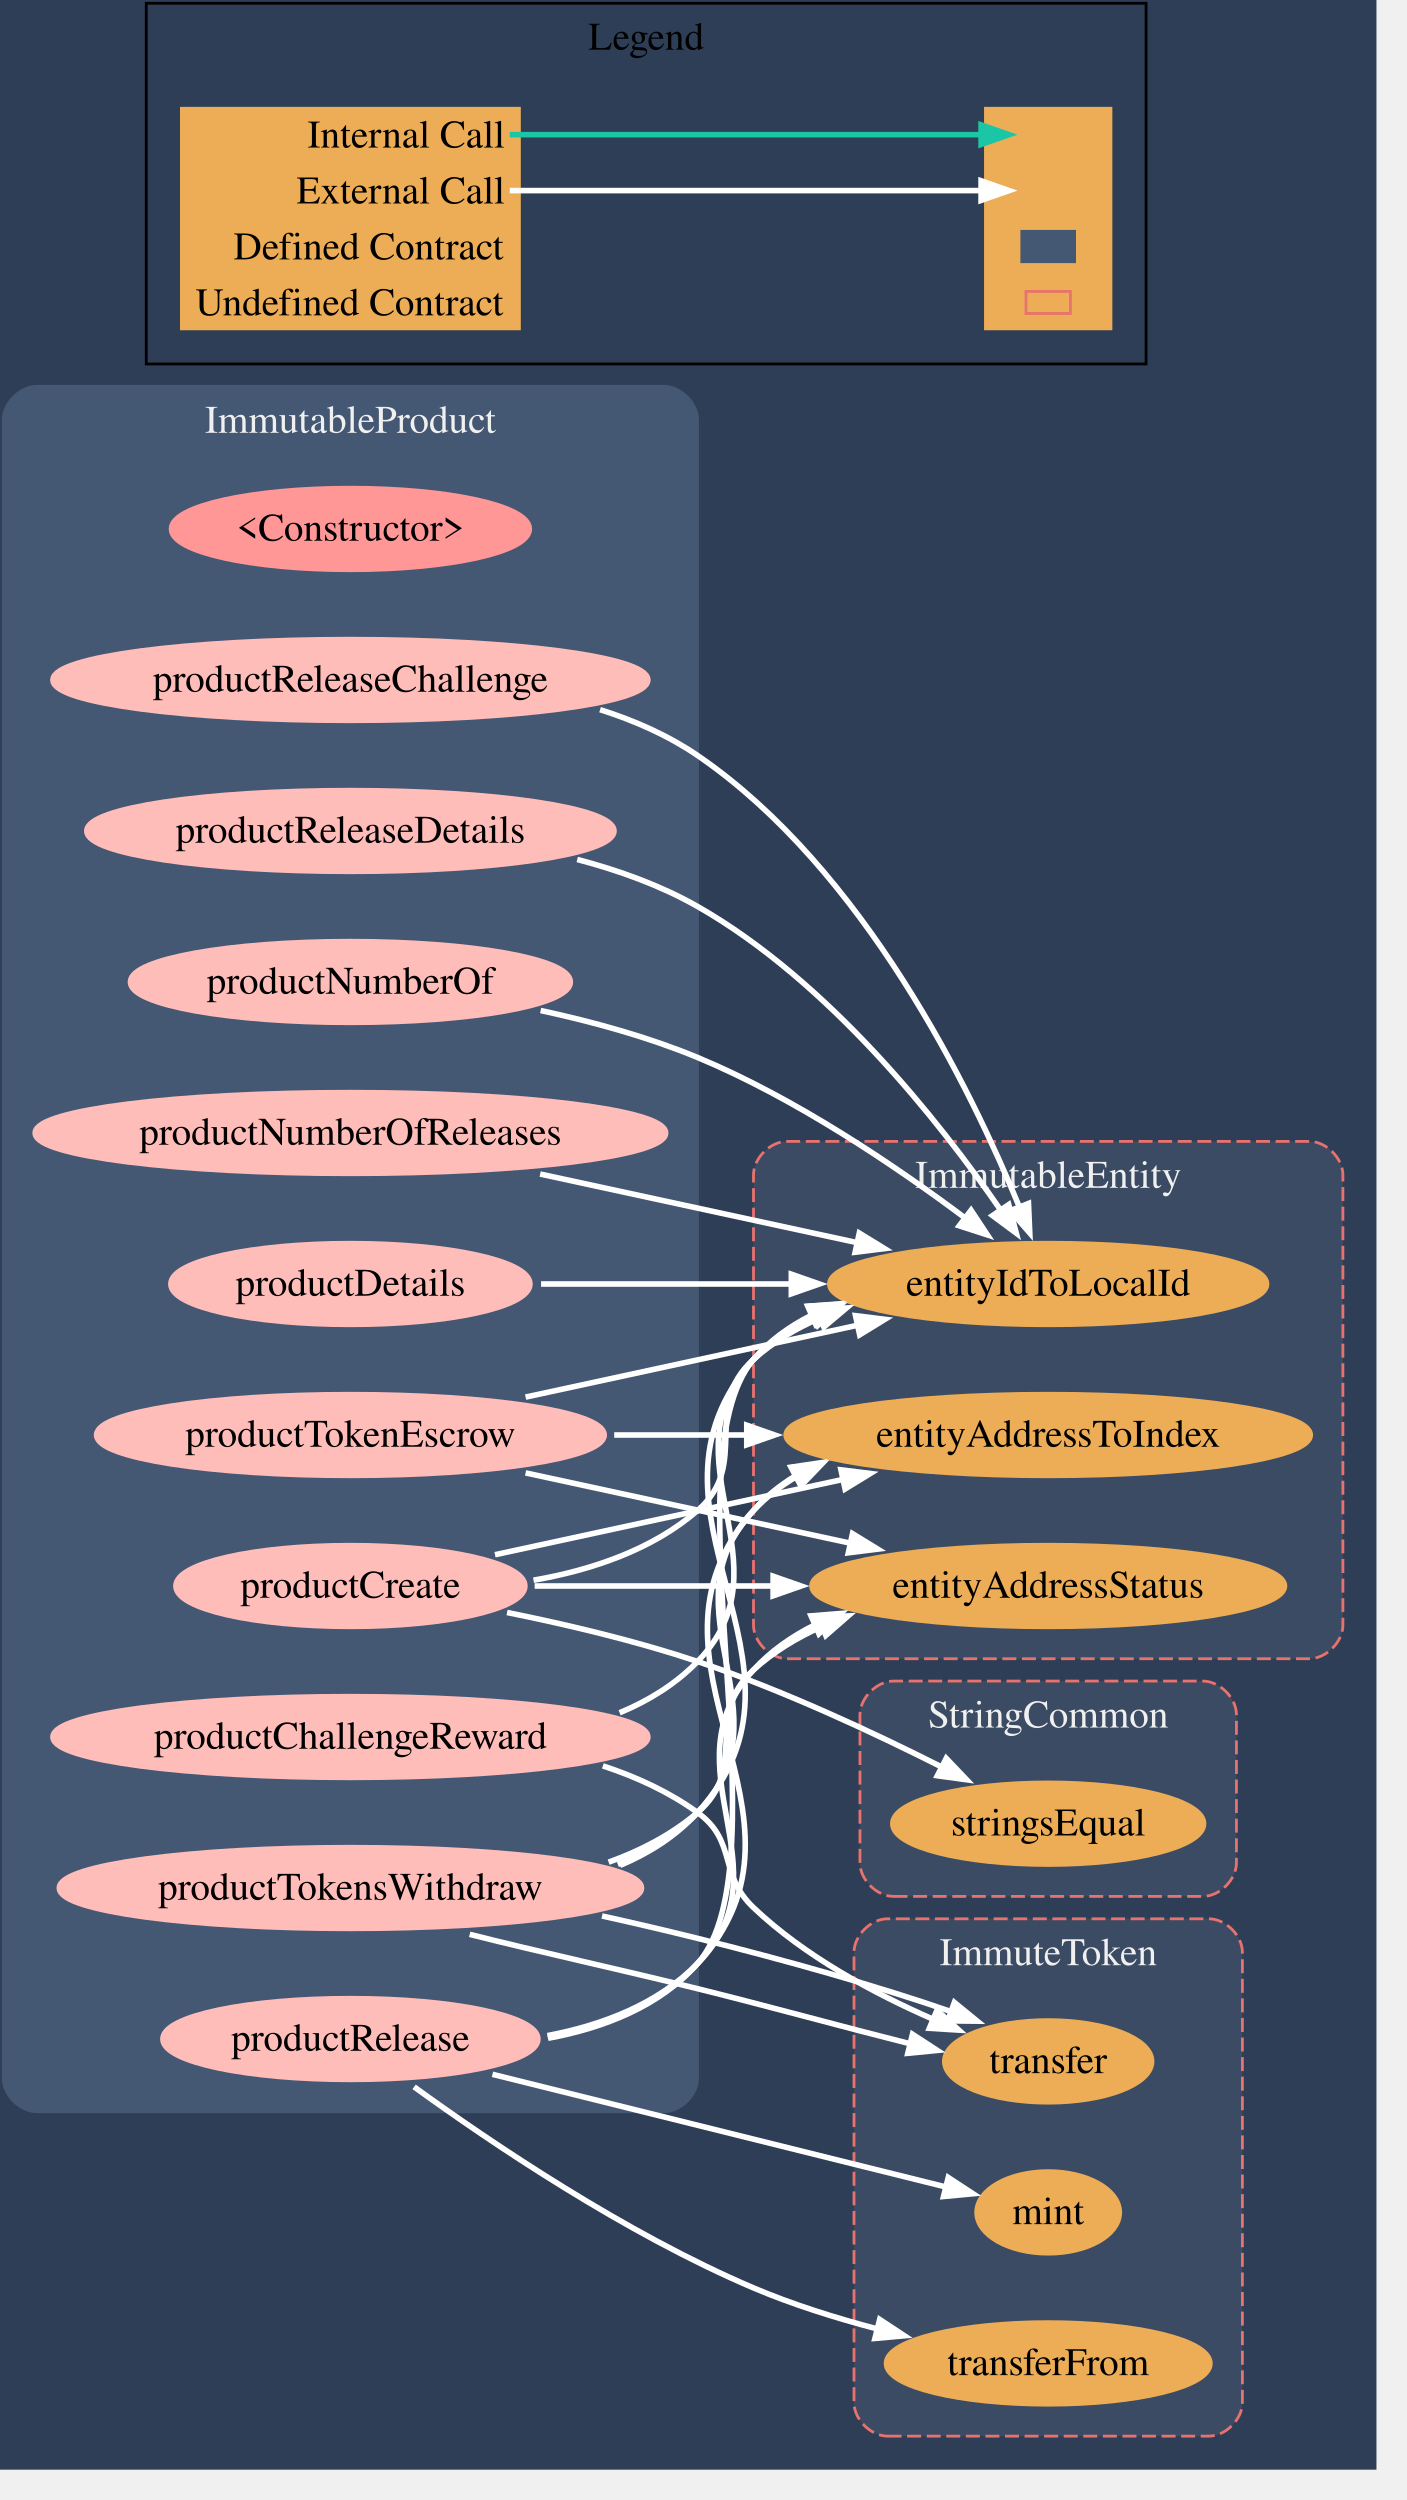
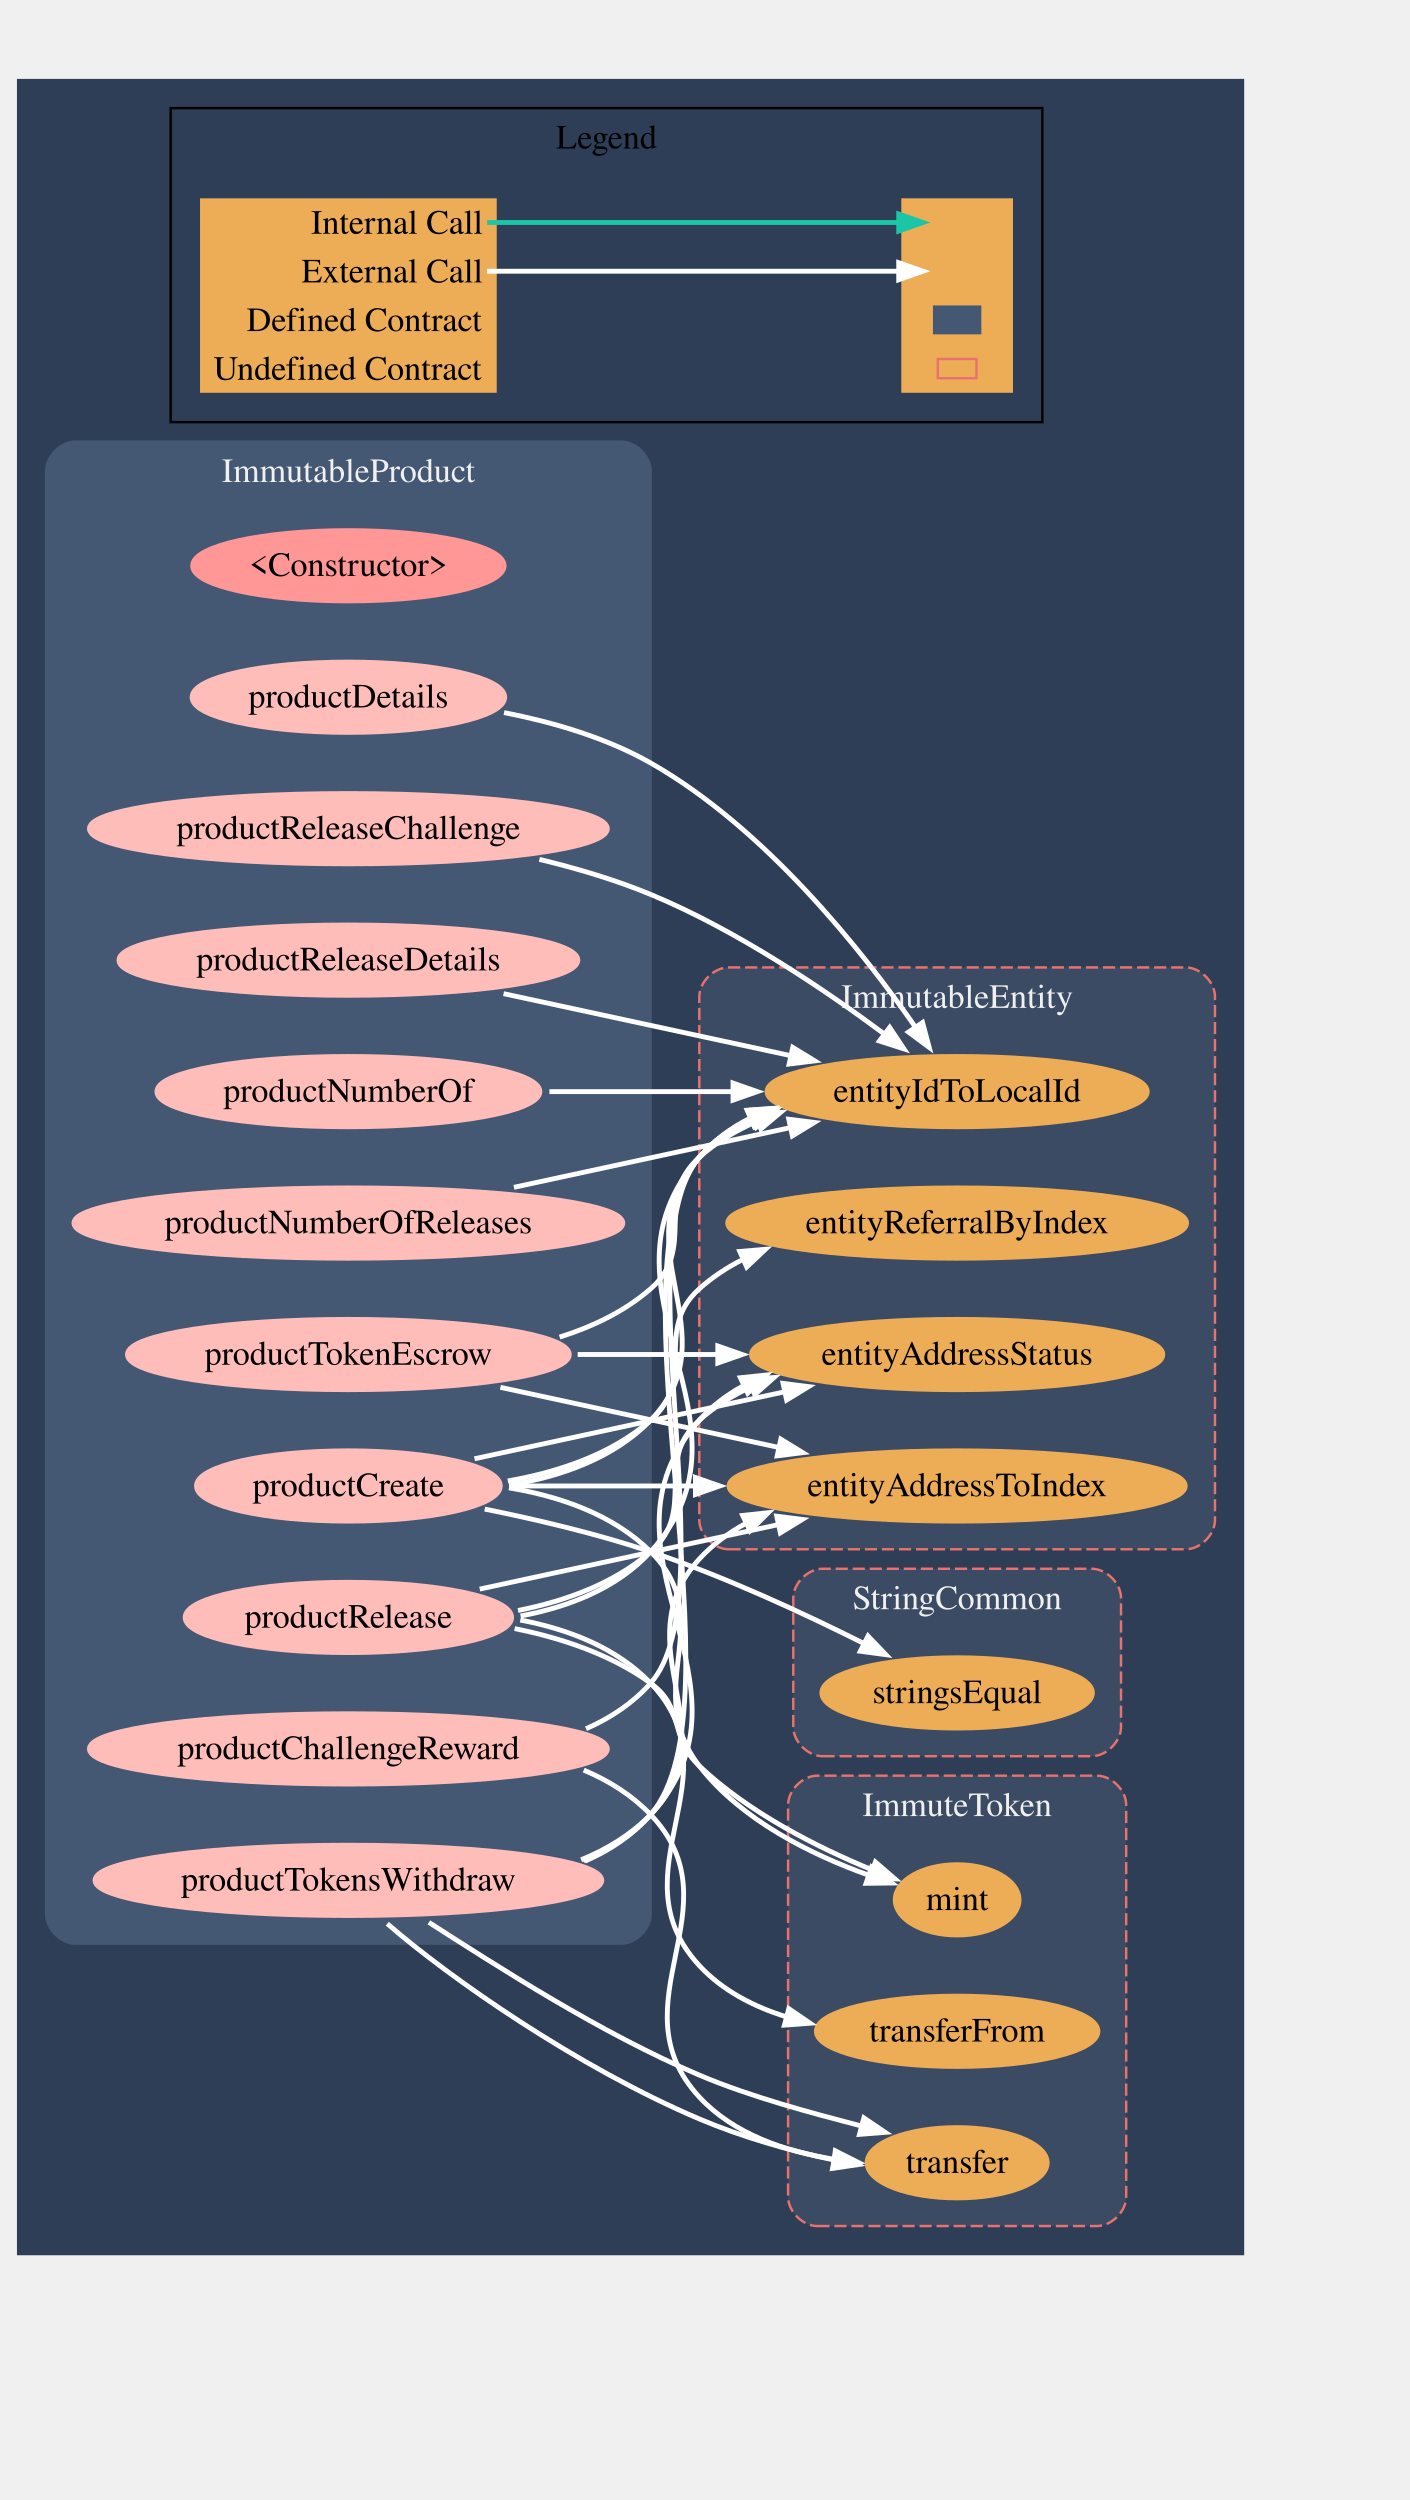
- <svg xmlns="http://www.w3.org/2000/svg" width="100%" height="100%" viewBox="0.00 0.00 503.07 894.00">
-   <g id="graph0" class="graph" transform="translate(-6.843182,879.1568) scale(1)" data-name="G">
-     <polygon fill="#2e3e56" stroke="transparent" points="-4,4 -4,-890 499.065,-890 499.065,4 -4,4" style="" />
+ <svg xmlns="http://www.w3.org/2000/svg" width="100%" height="100%" viewBox="0.00 0.00 504.12 894.00">
+   <g id="graph0" class="graph" transform="translate(9.543315,802.9995) scale(0.8705506)" data-name="G">
+     <polygon fill="#2e3e56" stroke="transparent" points="-4,4 -4,-890 500.122,-890 500.122,4 -4,4" style="" />
    <g id="clust1" class="cluster">
      <path fill="#445773" stroke="#445773" d="M20,-124C20,-124 244.291,-124 244.291,-124 250.291,-124 256.291,-130 256.291,-136 256.291,-136 256.291,-729 256.291,-729 256.291,-735 250.291,-741 244.291,-741 244.291,-741 20,-741 20,-741 14,-741 8,-735 8,-729 8,-729 8,-136 8,-136 8,-130 14,-124 20,-124" style="" />
      <text text-anchor="middle" x="132.146" y="-724.4" font-family="Times,serif" font-size="14.00" fill="#f0f0f0" style="">ImmutableProduct</text>
    </g>
    <g id="clust2" class="cluster">
-       <path fill="#3b4b63" stroke="#e8726d" stroke-dasharray="5,2" d="M288.291,-286C288.291,-286 475.065,-286 475.065,-286 481.065,-286 487.065,-292 487.065,-298 487.065,-298 487.065,-459 487.065,-459 487.065,-465 481.065,-471 475.065,-471 475.065,-471 288.291,-471 288.291,-471 282.291,-471 276.291,-465 276.291,-459 276.291,-459 276.291,-298 276.291,-298 276.291,-292 282.291,-286 288.291,-286" style="" />
-       <text text-anchor="middle" x="381.678" y="-454.4" font-family="Times,serif" font-size="14.00" fill="#f0f0f0" style="">ImmutableEntity</text>
+       <path fill="#3b4b63" stroke="#e8726d" stroke-dasharray="5,2" d="M288.291,-286C288.291,-286 476.122,-286 476.122,-286 482.122,-286 488.122,-292 488.122,-298 488.122,-298 488.122,-513 488.122,-513 488.122,-519 482.122,-525 476.122,-525 476.122,-525 288.291,-525 288.291,-525 282.291,-525 276.291,-519 276.291,-513 276.291,-513 276.291,-298 276.291,-298 276.291,-292 282.291,-286 288.291,-286" style="" />
+       <text text-anchor="middle" x="382.206" y="-508.4" font-family="Times,serif" font-size="14.00" fill="#f0f0f0" style="">ImmutableEntity</text>
    </g>
    <g id="clust3" class="cluster">
-       <path fill="#3b4b63" stroke="#e8726d" stroke-dasharray="5,2" d="M326.365,-201C326.365,-201 436.992,-201 436.992,-201 442.992,-201 448.992,-207 448.992,-213 448.992,-213 448.992,-266 448.992,-266 448.992,-272 442.992,-278 436.992,-278 436.992,-278 326.365,-278 326.365,-278 320.365,-278 314.365,-272 314.365,-266 314.365,-266 314.365,-213 314.365,-213 314.365,-207 320.365,-201 326.365,-201" style="" />
-       <text text-anchor="middle" x="381.678" y="-261.4" font-family="Times,serif" font-size="14.00" fill="#f0f0f0" style="">StringCommon</text>
+       <path fill="#3b4b63" stroke="#e8726d" stroke-dasharray="5,2" d="M326.893,-201C326.893,-201 437.52,-201 437.52,-201 443.52,-201 449.52,-207 449.52,-213 449.52,-213 449.52,-266 449.52,-266 449.52,-272 443.52,-278 437.52,-278 437.52,-278 326.893,-278 326.893,-278 320.893,-278 314.893,-272 314.893,-266 314.893,-266 314.893,-213 314.893,-213 314.893,-207 320.893,-201 326.893,-201" style="" />
+       <text text-anchor="middle" x="382.206" y="-261.4" font-family="Times,serif" font-size="14.00" fill="#f0f0f0" style="">StringCommon</text>
    </g>
    <g id="clust4" class="cluster">
-       <path fill="#3b4b63" stroke="#e8726d" stroke-dasharray="5,2" d="M324.232,-8C324.232,-8 439.124,-8 439.124,-8 445.124,-8 451.124,-14 451.124,-20 451.124,-20 451.124,-181 451.124,-181 451.124,-187 445.124,-193 439.124,-193 439.124,-193 324.232,-193 324.232,-193 318.232,-193 312.232,-187 312.232,-181 312.232,-181 312.232,-20 312.232,-20 312.232,-14 318.232,-8 324.232,-8" style="" />
-       <text text-anchor="middle" x="381.678" y="-176.4" font-family="Times,serif" font-size="14.00" fill="#f0f0f0" style="">ImmuteToken</text>
+       <path fill="#3b4b63" stroke="#e8726d" stroke-dasharray="5,2" d="M324.761,-8C324.761,-8 439.652,-8 439.652,-8 445.652,-8 451.652,-14 451.652,-20 451.652,-20 451.652,-181 451.652,-181 451.652,-187 445.652,-193 439.652,-193 439.652,-193 324.761,-193 324.761,-193 318.761,-193 312.761,-187 312.761,-181 312.761,-181 312.761,-20 312.761,-20 312.761,-14 318.761,-8 324.761,-8" style="" />
+       <text text-anchor="middle" x="382.206" y="-176.4" font-family="Times,serif" font-size="14.00" fill="#f0f0f0" style="">ImmuteToken</text>
    </g>
    <g id="clust5" class="cluster">
-       <polygon fill="#2e3e56" stroke="#000000" points="59.146,-749 59.146,-878 416.678,-878 416.678,-749 59.146,-749" style="" />
-       <text text-anchor="middle" x="237.912" y="-861.4" font-family="Times,serif" font-size="14.00" fill="#000000" style="">Legend</text>
+       <polygon fill="#2e3e56" stroke="#000000" points="59.146,-749 59.146,-878 417.206,-878 417.206,-749 59.146,-749" style="" />
+       <text text-anchor="middle" x="238.176" y="-861.4" font-family="Times,serif" font-size="14.00" fill="#000000" style="">Legend</text>
    </g>
    <g id="node1" class="node" data-name="ImmutableProduct.&lt;Constructor&gt;">
      <ellipse fill="#ff9797" stroke="#ff9797" stroke-width="3" cx="132.146" cy="-690" rx="63.479" ry="13.938" style="" />
      <text text-anchor="middle" x="132.146" y="-685.8" font-family="Times,serif" font-size="14.00" fill="#000000" style="">&lt;Constructor&gt;</text>
    </g>
    <g id="node2" class="node" data-name="ImmutableProduct.productCreate">
      <ellipse fill="#ffbdb9" stroke="#ffbdb9" stroke-width="3" cx="132.146" cy="-312" rx="61.907" ry="13.938" style="" />
      <text text-anchor="middle" x="132.146" y="-307.8" font-family="Times,serif" font-size="14.00" fill="#000000" style="">productCreate</text>
    </g>
    <g id="node12" class="node" data-name="ImmutableEntity.entityIdToLocalId">
-       <ellipse fill="#edad56" stroke="#edad56" stroke-width="3" cx="381.678" cy="-420" rx="77.599" ry="13.938" style="" />
-       <text text-anchor="middle" x="381.678" y="-415.8" font-family="Times,serif" font-size="14.00" fill="#000000" style="">entityIdToLocalId</text>
+       <ellipse fill="#edad56" stroke="#edad56" stroke-width="3" cx="382.206" cy="-474" rx="77.599" ry="13.938" style="" />
+       <text text-anchor="middle" x="382.206" y="-469.8" font-family="Times,serif" font-size="14.00" fill="#000000" style="">entityIdToLocalId</text>
    </g>
    <g id="edge1" class="edge" data-name="ImmutableProduct.productCreate-&gt;ImmutableEntity.entityIdToLocalId">
-       <path fill="none" stroke="#ffffff" stroke-width="2" d="M197.633,-314.073C218.402,-317.697 240.137,-324.971 256.291,-339 275.614,-355.782 257.279,-375.867 276.291,-393 283.195,-399.221 291.338,-404.048 299.988,-407.788" style="" />
-       <polygon fill="#ffffff" stroke="#ffffff" stroke-width="2" points="298.95,-411.137 309.54,-411.432 301.445,-404.597 298.95,-411.137" style="" />
+       <path fill="none" stroke="#ffffff" stroke-width="2" d="M198.125,-312.371C219.304,-315.808 241.169,-323.401 256.291,-339 290.269,-374.05 242.94,-411.353 276.291,-447 282.461,-453.594 289.997,-458.67 298.178,-462.564" style="" />
+       <polygon fill="#ffffff" stroke="#ffffff" stroke-width="2" points="297.072,-465.894 307.651,-466.476 299.744,-459.424 297.072,-465.894" style="" />
    </g>
    <g id="node13" class="node" data-name="ImmutableEntity.entityAddressToIndex">
-       <ellipse fill="#edad56" stroke="#edad56" stroke-width="3" cx="381.678" cy="-366" rx="93.212" ry="13.938" style="" />
-       <text text-anchor="middle" x="381.678" y="-361.8" font-family="Times,serif" font-size="14.00" fill="#000000" style="">entityAddressToIndex</text>
+       <ellipse fill="#edad56" stroke="#edad56" stroke-width="3" cx="382.206" cy="-312" rx="93.212" ry="13.938" style="" />
+       <text text-anchor="middle" x="382.206" y="-307.8" font-family="Times,serif" font-size="14.00" fill="#000000" style="">entityAddressToIndex</text>
    </g>
    <g id="edge2" class="edge" data-name="ImmutableProduct.productCreate-&gt;ImmutableEntity.entityAddressToIndex">
-       <path fill="none" stroke="#ffffff" stroke-width="2" d="M183.849,-323.189C219.776,-330.964 268.182,-341.439 308.119,-350.082" style="" />
-       <polygon fill="#ffffff" stroke="#ffffff" stroke-width="2" points="307.563,-353.542 318.077,-352.236 309.044,-346.701 307.563,-353.542" style="" />
+       <path fill="none" stroke="#ffffff" stroke-width="2" d="M198.173,-312C221.55,-312 248.497,-312 274.434,-312" style="" />
+       <polygon fill="#ffffff" stroke="#ffffff" stroke-width="2" points="274.699,-315.5 284.699,-312 274.699,-308.5 274.699,-315.5" style="" />
    </g>
    <g id="node14" class="node" data-name="ImmutableEntity.entityAddressStatus">
-       <ellipse fill="#edad56" stroke="#edad56" stroke-width="3" cx="381.678" cy="-312" rx="83.995" ry="13.938" style="" />
-       <text text-anchor="middle" x="381.678" y="-307.8" font-family="Times,serif" font-size="14.00" fill="#000000" style="">entityAddressStatus</text>
+       <ellipse fill="#edad56" stroke="#edad56" stroke-width="3" cx="382.206" cy="-366" rx="83.995" ry="13.938" style="" />
+       <text text-anchor="middle" x="382.206" y="-361.8" font-family="Times,serif" font-size="14.00" fill="#000000" style="">entityAddressStatus</text>
    </g>
    <g id="edge3" class="edge" data-name="ImmutableProduct.productCreate-&gt;ImmutableEntity.entityAddressStatus">
-       <path fill="none" stroke="#ffffff" stroke-width="2" d="M198.034,-312C224.125,-312 254.673,-312 283.283,-312" style="" />
-       <polygon fill="#ffffff" stroke="#ffffff" stroke-width="2" points="283.311,-315.5 293.311,-312 283.311,-308.5 283.311,-315.5" style="" />
-     </g>
-     <g id="node15" class="node" data-name="StringCommon.stringsEqual">
-       <ellipse fill="#edad56" stroke="#edad56" stroke-width="3" cx="381.678" cy="-227" rx="55.065" ry="13.938" style="" />
-       <text text-anchor="middle" x="381.678" y="-222.8" font-family="Times,serif" font-size="14.00" fill="#000000" style="">stringsEqual</text>
+       <path fill="none" stroke="#ffffff" stroke-width="2" d="M183.958,-323.189C220.831,-331.151 270.82,-341.946 311.375,-350.704" style="" />
+       <polygon fill="#ffffff" stroke="#ffffff" stroke-width="2" points="310.689,-354.137 321.202,-352.826 312.166,-347.294 310.689,-354.137" style="" />
+     </g>
+     <g id="node15" class="node" data-name="ImmutableEntity.entityReferralByIndex">
+       <ellipse fill="#edad56" stroke="#edad56" stroke-width="3" cx="382.206" cy="-420" rx="93.768" ry="13.938" style="" />
+       <text text-anchor="middle" x="382.206" y="-415.8" font-family="Times,serif" font-size="14.00" fill="#000000" style="">entityReferralByIndex</text>
+     </g>
+     <g id="edge5" class="edge" data-name="ImmutableProduct.productCreate-&gt;ImmutableEntity.entityReferralByIndex">
+       <path fill="none" stroke="#ffffff" stroke-width="2" d="M197.633,-314.073C218.402,-317.697 240.137,-324.971 256.291,-339 275.614,-355.782 257.269,-375.878 276.291,-393 281.673,-397.844 287.803,-401.844 294.34,-405.143" style="" />
+       <polygon fill="#ffffff" stroke="#ffffff" stroke-width="2" points="292.914,-408.34 303.472,-409.222 295.769,-401.948 292.914,-408.34" style="" />
+     </g>
+     <g id="node16" class="node" data-name="StringCommon.stringsEqual">
+       <ellipse fill="#edad56" stroke="#edad56" stroke-width="3" cx="382.206" cy="-227" rx="55.065" ry="13.938" style="" />
+       <text text-anchor="middle" x="382.206" y="-222.8" font-family="Times,serif" font-size="14.00" fill="#000000" style="">stringsEqual</text>
    </g>
    <g id="edge4" class="edge" data-name="ImmutableProduct.productCreate-&gt;StringCommon.stringsEqual">
-       <path fill="none" stroke="#ffffff" stroke-width="2" d="M188.161,-302.527C209.74,-298.177 234.439,-292.332 256.291,-285 286.536,-274.853 319.2,-259.593 343.605,-247.272" style="" />
-       <polygon fill="#ffffff" stroke="#ffffff" stroke-width="2" points="345.22,-250.378 352.532,-242.711 342.035,-244.144 345.22,-250.378" style="" />
+       <path fill="none" stroke="#ffffff" stroke-width="2" d="M188.155,-302.509C209.734,-298.156 234.433,-292.314 256.291,-285 286.649,-274.842 319.451,-259.582 343.963,-247.265" style="" />
+       <polygon fill="#ffffff" stroke="#ffffff" stroke-width="2" points="345.603,-250.358 352.929,-242.705 342.429,-244.118 345.603,-250.358" style="" />
+     </g>
+     <g id="node17" class="node" data-name="ImmuteToken.mint">
+       <ellipse fill="#edad56" stroke="#edad56" stroke-width="3" cx="382.206" cy="-142" rx="24.928" ry="13.938" style="" />
+       <text text-anchor="middle" x="382.206" y="-137.8" font-family="Times,serif" font-size="14.00" fill="#000000" style="">mint</text>
+     </g>
+     <g id="edge6" class="edge" data-name="ImmutableProduct.productCreate-&gt;ImmuteToken.mint">
+       <path fill="none" stroke="#ffffff" stroke-width="2" d="M198.093,-311.226C219.143,-307.736 240.935,-300.213 256.291,-285 284.784,-256.772 251.774,-228.743 276.291,-197 293.579,-174.617 322.543,-160.466 345.817,-152.133" style="" />
+       <polygon fill="#ffffff" stroke="#ffffff" stroke-width="2" points="347.031,-155.417 355.393,-148.911 344.799,-148.783 347.031,-155.417" style="" />
    </g>
    <g id="node3" class="node" data-name="ImmutableProduct.productRelease">
-       <ellipse fill="#ffbdb9" stroke="#ffbdb9" stroke-width="3" cx="132.146" cy="-150" rx="66.561" ry="13.938" style="" />
-       <text text-anchor="middle" x="132.146" y="-145.8" font-family="Times,serif" font-size="14.00" fill="#000000" style="">productRelease</text>
-     </g>
-     <g id="edge5" class="edge" data-name="ImmutableProduct.productRelease-&gt;ImmutableEntity.entityIdToLocalId">
-       <path fill="none" stroke="#ffffff" stroke-width="2" d="M202.833,-150.276C222.811,-153.959 242.769,-161.722 256.291,-177 288.239,-213.098 245.01,-356.323 276.291,-393 281.973,-399.662 289.053,-404.797 296.839,-408.739" style="" />
-       <polygon fill="#ffffff" stroke="#ffffff" stroke-width="2" points="295.695,-412.058 306.261,-412.838 298.488,-405.639 295.695,-412.058" style="" />
-     </g>
-     <g id="edge6" class="edge" data-name="ImmutableProduct.productRelease-&gt;ImmutableEntity.entityAddressToIndex">
-       <path fill="none" stroke="#ffffff" stroke-width="2" d="M202.873,-150.591C222.732,-154.309 242.612,-162.011 256.291,-177 305.195,-230.586 228.378,-284.527 276.291,-339 280.589,-343.886 285.639,-347.946 291.16,-351.314" style="" />
-       <polygon fill="#ffffff" stroke="#ffffff" stroke-width="2" points="289.704,-354.503 300.185,-356.055 292.96,-348.306 289.704,-354.503" style="" />
-     </g>
-     <g id="edge7" class="edge" data-name="ImmutableProduct.productRelease-&gt;ImmutableEntity.entityAddressStatus">
-       <path fill="none" stroke="#ffffff" stroke-width="2" d="M202.602,-151.213C222.331,-154.974 242.207,-162.545 256.291,-177 289.444,-211.024 244.229,-246.946 276.291,-282 282.401,-288.68 289.882,-293.914 298.012,-298.007" style="" />
-       <polygon fill="#ffffff" stroke="#ffffff" stroke-width="2" points="296.866,-301.327 307.428,-302.161 299.691,-294.923 296.866,-301.327" style="" />
-     </g>
-     <g id="node16" class="node" data-name="ImmuteToken.mint">
-       <ellipse fill="#edad56" stroke="#edad56" stroke-width="3" cx="381.678" cy="-88" rx="24.928" ry="13.938" style="" />
-       <text text-anchor="middle" x="381.678" y="-83.8" font-family="Times,serif" font-size="14.00" fill="#000000" style="">mint</text>
-     </g>
-     <g id="edge8" class="edge" data-name="ImmutableProduct.productRelease-&gt;ImmuteToken.mint">
-       <path fill="none" stroke="#ffffff" stroke-width="2" d="M182.943,-137.379C231.095,-125.415 302.252,-107.734 345.075,-97.095" style="" />
-       <polygon fill="#ffffff" stroke="#ffffff" stroke-width="2" points="345.94,-100.486 354.801,-94.678 344.252,-93.693 345.94,-100.486" style="" />
-     </g>
-     <g id="node17" class="node" data-name="ImmuteToken.transferFrom">
-       <ellipse fill="#edad56" stroke="#edad56" stroke-width="3" cx="381.678" cy="-34" rx="57.329" ry="13.938" style="" />
-       <text text-anchor="middle" x="381.678" y="-29.8" font-family="Times,serif" font-size="14.00" fill="#000000" style="">transferFrom</text>
-     </g>
-     <g id="edge9" class="edge" data-name="ImmutableProduct.productRelease-&gt;ImmuteToken.transferFrom">
-       <path fill="none" stroke="#ffffff" stroke-width="2" d="M154.925,-132.887C182.381,-113.004 230.548,-80.446 276.291,-61 290.131,-55.116 305.558,-50.281 320.244,-46.41" style="" />
-       <polygon fill="#ffffff" stroke="#ffffff" stroke-width="2" points="321.424,-49.722 330.265,-43.884 319.713,-42.935 321.424,-49.722" style="" />
+       <ellipse fill="#ffbdb9" stroke="#ffbdb9" stroke-width="3" cx="132.146" cy="-258" rx="66.561" ry="13.938" style="" />
+       <text text-anchor="middle" x="132.146" y="-253.8" font-family="Times,serif" font-size="14.00" fill="#000000" style="">productRelease</text>
+     </g>
+     <g id="edge7" class="edge" data-name="ImmutableProduct.productRelease-&gt;ImmutableEntity.entityIdToLocalId">
+       <path fill="none" stroke="#ffffff" stroke-width="2" d="M202.873,-258.591C222.732,-262.308 242.612,-270.011 256.291,-285 305.195,-338.586 228.345,-392.555 276.291,-447 282.214,-453.726 289.556,-458.889 297.592,-462.837" style="" />
+       <polygon fill="#ffffff" stroke="#ffffff" stroke-width="2" points="296.349,-466.111 306.922,-466.796 299.084,-459.668 296.349,-466.111" style="" />
+     </g>
+     <g id="edge8" class="edge" data-name="ImmutableProduct.productRelease-&gt;ImmutableEntity.entityAddressToIndex">
+       <path fill="none" stroke="#ffffff" stroke-width="2" d="M186.097,-269.651C221.967,-277.397 269.523,-287.666 308.821,-296.153" style="" />
+       <polygon fill="#ffffff" stroke="#ffffff" stroke-width="2" points="308.109,-299.579 318.622,-298.269 309.586,-292.737 308.109,-299.579" style="" />
+     </g>
+     <g id="edge9" class="edge" data-name="ImmutableProduct.productRelease-&gt;ImmutableEntity.entityAddressStatus">
+       <path fill="none" stroke="#ffffff" stroke-width="2" d="M201.819,-260.852C221.29,-264.702 241.22,-271.911 256.291,-285 275.614,-301.782 257.269,-321.878 276.291,-339 282.577,-344.657 289.883,-349.163 297.665,-352.747" style="" />
+       <polygon fill="#ffffff" stroke="#ffffff" stroke-width="2" points="296.404,-356.012 306.985,-356.544 299.045,-349.53 296.404,-356.012" style="" />
+     </g>
+     <g id="edge10" class="edge" data-name="ImmutableProduct.productRelease-&gt;ImmuteToken.mint">
+       <path fill="none" stroke="#ffffff" stroke-width="2" d="M200.443,-253.414C219.87,-249.509 240.122,-242.706 256.291,-231 270.492,-220.719 263.572,-209.065 276.291,-197 296.588,-177.747 324.937,-163.504 347.199,-154.341" style="" />
+       <polygon fill="#ffffff" stroke="#ffffff" stroke-width="2" points="348.626,-157.541 356.637,-150.607 346.05,-151.031 348.626,-157.541" style="" />
+     </g>
+     <g id="node18" class="node" data-name="ImmuteToken.transferFrom">
+       <ellipse fill="#edad56" stroke="#edad56" stroke-width="3" cx="382.206" cy="-88" rx="57.329" ry="13.938" style="" />
+       <text text-anchor="middle" x="382.206" y="-83.8" font-family="Times,serif" font-size="14.00" fill="#000000" style="">transferFrom</text>
+     </g>
+     <g id="edge11" class="edge" data-name="ImmutableProduct.productRelease-&gt;ImmuteToken.transferFrom">
+       <path fill="none" stroke="#ffffff" stroke-width="2" d="M202.76,-256.939C222.494,-253.183 242.333,-245.577 256.291,-231 292.473,-193.213 240.785,-153.423 276.291,-115 285.774,-104.739 298.563,-98.146 311.973,-93.961" style="" />
+       <polygon fill="#ffffff" stroke="#ffffff" stroke-width="2" points="313.057,-97.294 321.808,-91.322 311.243,-90.534 313.057,-97.294" style="" />
    </g>
    <g id="node4" class="node" data-name="ImmutableProduct.productReleaseChallenge">
-       <ellipse fill="#ffbdb9" stroke="#ffbdb9" stroke-width="3" cx="132.146" cy="-636" rx="105.868" ry="13.938" style="" />
-       <text text-anchor="middle" x="132.146" y="-631.8" font-family="Times,serif" font-size="14.00" fill="#000000" style="">productReleaseChallenge</text>
-     </g>
-     <g id="edge10" class="edge" data-name="ImmutableProduct.productReleaseChallenge-&gt;ImmutableEntity.entityIdToLocalId">
-       <path fill="none" stroke="#ffffff" stroke-width="2" d="M221.43,-625.384C233.791,-621.461 245.821,-616.157 256.291,-609 315.729,-568.371 354.225,-489.366 371.373,-447.529" style="" />
-       <polygon fill="#ffffff" stroke="#ffffff" stroke-width="2" points="374.631,-448.808 375.086,-438.223 368.13,-446.214 374.631,-448.808" style="" />
+       <ellipse fill="#ffbdb9" stroke="#ffbdb9" stroke-width="3" cx="132.146" cy="-582" rx="105.868" ry="13.938" style="" />
+       <text text-anchor="middle" x="132.146" y="-577.8" font-family="Times,serif" font-size="14.00" fill="#000000" style="">productReleaseChallenge</text>
+     </g>
+     <g id="edge12" class="edge" data-name="ImmutableProduct.productReleaseChallenge-&gt;ImmutableEntity.entityIdToLocalId">
+       <path fill="none" stroke="#ffffff" stroke-width="2" d="M210.603,-569.393C226.058,-565.676 241.926,-560.954 256.291,-555 291.518,-540.4 327.721,-515.934 352.213,-497.703" style="" />
+       <polygon fill="#ffffff" stroke="#ffffff" stroke-width="2" points="354.499,-500.363 360.367,-491.541 350.278,-494.778 354.499,-500.363" style="" />
    </g>
    <g id="node5" class="node" data-name="ImmutableProduct.productTokensWithdraw">
-       <ellipse fill="#ffbdb9" stroke="#ffbdb9" stroke-width="3" cx="132.146" cy="-204" rx="103.588" ry="13.938" style="" />
-       <text text-anchor="middle" x="132.146" y="-199.8" font-family="Times,serif" font-size="14.00" fill="#000000" style="">productTokensWithdraw</text>
-     </g>
-     <g id="edge12" class="edge" data-name="ImmutableProduct.productTokensWithdraw-&gt;ImmutableEntity.entityIdToLocalId">
-       <path fill="none" stroke="#ffffff" stroke-width="2" d="M228.581,-212.099C239.033,-216.502 248.634,-222.609 256.291,-231 305.195,-284.586 228.378,-338.527 276.291,-393 282.182,-399.698 289.486,-404.843 297.482,-408.781" style="" />
-       <polygon fill="#ffffff" stroke="#ffffff" stroke-width="2" points="296.192,-412.036 306.764,-412.732 298.934,-405.595 296.192,-412.036" style="" />
-     </g>
-     <g id="edge13" class="edge" data-name="ImmutableProduct.productTokensWithdraw-&gt;ImmutableEntity.entityAddressToIndex">
-       <path fill="none" stroke="#ffffff" stroke-width="2" d="M227.797,-212.422C238.446,-216.761 248.308,-222.765 256.291,-231 290.269,-266.05 242.961,-303.334 276.291,-339 280.776,-343.8 285.988,-347.793 291.647,-351.112" style="" />
-       <polygon fill="#ffffff" stroke="#ffffff" stroke-width="2" points="290.364,-354.386 300.865,-355.789 293.531,-348.143 290.364,-354.386" style="" />
-     </g>
-     <g id="edge11" class="edge" data-name="ImmutableProduct.productTokensWithdraw-&gt;ImmutableEntity.entityAddressStatus">
-       <path fill="none" stroke="#ffffff" stroke-width="2" d="M224.484,-213.247C236.06,-217.4 247.057,-223.133 256.291,-231 274.825,-246.789 258.266,-265.633 276.291,-282 283.399,-288.454 291.8,-293.529 300.709,-297.518" style="" />
-       <polygon fill="#ffffff" stroke="#ffffff" stroke-width="2" points="299.559,-300.828 310.143,-301.295 302.16,-294.329 299.559,-300.828" style="" />
-     </g>
-     <g id="node18" class="node" data-name="ImmuteToken.transfer">
-       <ellipse fill="#edad56" stroke="#edad56" stroke-width="3" cx="381.678" cy="-142" rx="36.482" ry="13.938" style="" />
-       <text text-anchor="middle" x="381.678" y="-137.8" font-family="Times,serif" font-size="14.00" fill="#000000" style="">transfer</text>
-     </g>
-     <g id="edge14" class="edge" data-name="ImmutableProduct.productTokensWithdraw-&gt;ImmuteToken.transfer">
-       <path fill="none" stroke="#ffffff" stroke-width="2" d="M174.805,-187.434C198.822,-181.337 229.317,-174.692 256.291,-168 281.418,-161.766 309.163,-154.103 332.153,-148.345" style="" />
-       <polygon fill="#ffffff" stroke="#ffffff" stroke-width="2" points="333.144,-151.706 342.023,-145.924 331.477,-144.907 333.144,-151.706" style="" />
-     </g>
-     <g id="edge15" class="edge" data-name="ImmutableProduct.productTokensWithdraw-&gt;ImmuteToken.transfer">
-       <path fill="none" stroke="#ffffff" stroke-width="2" d="M222.134,-194.001C233.653,-191.463 245.266,-188.735 256.291,-186 287.082,-178.361 321.804,-168.577 346.889,-159.812" style="" />
-       <polygon fill="#ffffff" stroke="#ffffff" stroke-width="2" points="348.131,-163.085 356.337,-156.384 345.743,-156.505 348.131,-163.085" style="" />
+       <ellipse fill="#ffbdb9" stroke="#ffbdb9" stroke-width="3" cx="132.146" cy="-150" rx="103.588" ry="13.938" style="" />
+       <text text-anchor="middle" x="132.146" y="-145.8" font-family="Times,serif" font-size="14.00" fill="#000000" style="">productTokensWithdraw</text>
+     </g>
+     <g id="edge14" class="edge" data-name="ImmutableProduct.productTokensWithdraw-&gt;ImmutableEntity.entityIdToLocalId">
+       <path fill="none" stroke="#ffffff" stroke-width="2" d="M229.28,-157.876C239.548,-162.328 248.914,-168.508 256.291,-177 295.749,-222.418 237.644,-400.889 276.291,-447 282.048,-453.868 289.285,-459.122 297.261,-463.122" style="" />
+       <polygon fill="#ffffff" stroke="#ffffff" stroke-width="2" points="295.971,-466.377 306.54,-467.125 298.744,-459.95 295.971,-466.377" style="" />
+     </g>
+     <g id="edge15" class="edge" data-name="ImmutableProduct.productTokensWithdraw-&gt;ImmutableEntity.entityAddressToIndex">
+       <path fill="none" stroke="#ffffff" stroke-width="2" d="M227.757,-158.461C238.412,-162.794 248.287,-168.785 256.291,-177 289.444,-211.024 244.206,-246.967 276.291,-282 281.737,-287.946 288.264,-292.747 295.368,-296.618" style="" />
+       <polygon fill="#ffffff" stroke="#ffffff" stroke-width="2" points="294.105,-299.894 304.638,-301.042 297.12,-293.576 294.105,-299.894" style="" />
+     </g>
+     <g id="edge13" class="edge" data-name="ImmutableProduct.productTokensWithdraw-&gt;ImmutableEntity.entityAddressStatus">
+       <path fill="none" stroke="#ffffff" stroke-width="2" d="M228.581,-158.099C239.033,-162.502 248.634,-168.609 256.291,-177 305.195,-230.586 228.345,-284.555 276.291,-339 281.378,-344.777 287.512,-349.4 294.234,-353.092" style="" />
+       <polygon fill="#ffffff" stroke="#ffffff" stroke-width="2" points="293.183,-356.466 303.721,-357.568 296.17,-350.135 293.183,-356.466" style="" />
+     </g>
+     <g id="node19" class="node" data-name="ImmuteToken.transfer">
+       <ellipse fill="#edad56" stroke="#edad56" stroke-width="3" cx="382.206" cy="-34" rx="36.482" ry="13.938" style="" />
+       <text text-anchor="middle" x="382.206" y="-29.8" font-family="Times,serif" font-size="14.00" fill="#000000" style="">transfer</text>
+     </g>
+     <g id="edge16" class="edge" data-name="ImmutableProduct.productTokensWithdraw-&gt;ImmuteToken.transfer">
+       <path fill="none" stroke="#ffffff" stroke-width="2" d="M148.117,-132.199C173.804,-109.87 226.476,-73.142 276.291,-52 293.668,-44.625 313.533,-38.905 331.328,-35.195" style="" />
+       <polygon fill="#ffffff" stroke="#ffffff" stroke-width="2" points="332.367,-38.56 341.532,-33.246 331.053,-31.684 332.367,-38.56" style="" />
+     </g>
+     <g id="edge17" class="edge" data-name="ImmutableProduct.productTokensWithdraw-&gt;ImmuteToken.transfer">
+       <path fill="none" stroke="#ffffff" stroke-width="2" d="M165.215,-132.733C193.456,-114.645 235.816,-87.178 276.291,-70 297.511,-60.994 322.441,-54.456 342.782,-49.109" style="" />
+       <polygon fill="#ffffff" stroke="#ffffff" stroke-width="2" points="343.887,-52.437 352.659,-46.495 342.096,-45.67 343.887,-52.437" style="" />
    </g>
    <g id="node6" class="node" data-name="ImmutableProduct.productChallengeReward">
-       <ellipse fill="#ffbdb9" stroke="#ffbdb9" stroke-width="3" cx="132.146" cy="-258" rx="105.872" ry="13.938" style="" />
-       <text text-anchor="middle" x="132.146" y="-253.8" font-family="Times,serif" font-size="14.00" fill="#000000" style="">productChallengeReward</text>
-     </g>
-     <g id="edge16" class="edge" data-name="ImmutableProduct.productChallengeReward-&gt;ImmutableEntity.entityIdToLocalId">
-       <path fill="none" stroke="#ffffff" stroke-width="2" d="M228.41,-266.675C238.824,-270.993 248.461,-276.923 256.291,-285 290.269,-320.05 242.961,-357.334 276.291,-393 282.381,-399.517 289.811,-404.548 297.879,-408.421" style="" />
-       <polygon fill="#ffffff" stroke="#ffffff" stroke-width="2" points="296.645,-411.698 307.221,-412.317 299.339,-405.238 296.645,-411.698" style="" />
-     </g>
-     <g id="edge17" class="edge" data-name="ImmutableProduct.productChallengeReward-&gt;ImmuteToken.transfer">
-       <path fill="none" stroke="#ffffff" stroke-width="2" d="M222.428,-247.679C234.511,-243.705 246.197,-238.308 256.291,-231 270.492,-220.719 263.584,-209.078 276.291,-197 294.582,-179.614 319.442,-166.289 340.424,-157.112" style="" />
-       <polygon fill="#ffffff" stroke="#ffffff" stroke-width="2" points="341.893,-160.291 349.753,-153.188 339.179,-153.839 341.893,-160.291" style="" />
+       <ellipse fill="#ffbdb9" stroke="#ffbdb9" stroke-width="3" cx="132.146" cy="-204" rx="105.872" ry="13.938" style="" />
+       <text text-anchor="middle" x="132.146" y="-199.8" font-family="Times,serif" font-size="14.00" fill="#000000" style="">productChallengeReward</text>
+     </g>
+     <g id="edge18" class="edge" data-name="ImmutableProduct.productChallengeReward-&gt;ImmutableEntity.entityIdToLocalId">
+       <path fill="none" stroke="#ffffff" stroke-width="2" d="M229.735,-212.27C239.792,-216.679 248.982,-222.742 256.291,-231 288.239,-267.098 244.988,-410.341 276.291,-447 282.111,-453.815 289.388,-459.035 297.386,-463.015" style="" />
+       <polygon fill="#ffffff" stroke="#ffffff" stroke-width="2" points="296.114,-466.278 306.684,-467.002 298.873,-459.845 296.114,-466.278" style="" />
+     </g>
+     <g id="edge19" class="edge" data-name="ImmutableProduct.productChallengeReward-&gt;ImmuteToken.transfer">
+       <path fill="none" stroke="#ffffff" stroke-width="2" d="M228.812,-195.29C239.093,-190.967 248.588,-185.045 256.291,-177 292.473,-139.213 240.785,-99.423 276.291,-61 290.329,-45.809 311.614,-38.659 331.43,-35.457" style="" />
+       <polygon fill="#ffffff" stroke="#ffffff" stroke-width="2" points="332.153,-38.892 341.612,-34.121 331.242,-31.952 332.153,-38.892" style="" />
    </g>
    <g id="node7" class="node" data-name="ImmutableProduct.productTokenEscrow">
      <ellipse fill="#ffbdb9" stroke="#ffbdb9" stroke-width="3" cx="132.146" cy="-366" rx="90.265" ry="13.938" style="" />
      <text text-anchor="middle" x="132.146" y="-361.8" font-family="Times,serif" font-size="14.00" fill="#000000" style="">productTokenEscrow</text>
    </g>
-     <g id="edge19" class="edge" data-name="ImmutableProduct.productTokenEscrow-&gt;ImmutableEntity.entityIdToLocalId">
-       <path fill="none" stroke="#ffffff" stroke-width="2" d="M194.791,-379.557C230.816,-387.353 276.119,-397.156 313.098,-405.159" style="" />
-       <polygon fill="#ffffff" stroke="#ffffff" stroke-width="2" points="312.779,-408.671 323.293,-407.365 314.259,-401.829 312.779,-408.671" style="" />
-     </g>
-     <g id="edge20" class="edge" data-name="ImmutableProduct.productTokenEscrow-&gt;ImmutableEntity.entityAddressToIndex">
-       <path fill="none" stroke="#ffffff" stroke-width="2" d="M226.483,-366C241.88,-366 257.936,-366 273.632,-366" style="" />
-       <polygon fill="#ffffff" stroke="#ffffff" stroke-width="2" points="273.884,-369.5 283.884,-366 273.884,-362.5 273.884,-369.5" style="" />
-     </g>
-     <g id="edge18" class="edge" data-name="ImmutableProduct.productTokenEscrow-&gt;ImmutableEntity.entityAddressStatus">
-       <path fill="none" stroke="#ffffff" stroke-width="2" d="M194.791,-352.443C230.025,-344.818 274.132,-335.274 310.648,-327.371" style="" />
-       <polygon fill="#ffffff" stroke="#ffffff" stroke-width="2" points="311.699,-330.725 320.732,-325.189 310.218,-323.883 311.699,-330.725" style="" />
+     <g id="edge21" class="edge" data-name="ImmutableProduct.productTokenEscrow-&gt;ImmutableEntity.entityIdToLocalId">
+       <path fill="none" stroke="#ffffff" stroke-width="2" d="M218.908,-373.161C232.545,-377.428 245.633,-383.744 256.291,-393 275.614,-409.782 257.269,-429.878 276.291,-447 283.231,-453.246 291.416,-458.089 300.111,-461.837" style="" />
+       <polygon fill="#ffffff" stroke="#ffffff" stroke-width="2" points="299.12,-465.204 309.711,-465.488 301.608,-458.662 299.12,-465.204" style="" />
+     </g>
+     <g id="edge22" class="edge" data-name="ImmutableProduct.productTokenEscrow-&gt;ImmutableEntity.entityAddressToIndex">
+       <path fill="none" stroke="#ffffff" stroke-width="2" d="M194.601,-352.513C229.245,-345.031 272.525,-335.685 308.783,-327.856" style="" />
+       <polygon fill="#ffffff" stroke="#ffffff" stroke-width="2" points="309.774,-331.222 318.81,-325.69 308.296,-324.38 309.774,-331.222" style="" />
+     </g>
+     <g id="edge20" class="edge" data-name="ImmutableProduct.productTokenEscrow-&gt;ImmutableEntity.entityAddressStatus">
+       <path fill="none" stroke="#ffffff" stroke-width="2" d="M226.327,-366C245.103,-366 264.87,-366 283.785,-366" style="" />
+       <polygon fill="#ffffff" stroke="#ffffff" stroke-width="2" points="283.89,-369.5 293.89,-366 283.89,-362.5 283.89,-369.5" style="" />
    </g>
    <g id="node8" class="node" data-name="ImmutableProduct.productReleaseDetails">
-       <ellipse fill="#ffbdb9" stroke="#ffbdb9" stroke-width="3" cx="132.146" cy="-582" rx="93.764" ry="13.938" style="" />
-       <text text-anchor="middle" x="132.146" y="-577.8" font-family="Times,serif" font-size="14.00" fill="#000000" style="">productReleaseDetails</text>
-     </g>
-     <g id="edge21" class="edge" data-name="ImmutableProduct.productReleaseDetails-&gt;ImmutableEntity.entityIdToLocalId">
-       <path fill="none" stroke="#ffffff" stroke-width="2" d="M213.26,-571.809C228.176,-567.896 243.166,-562.484 256.291,-555 303.332,-528.177 342.99,-477.794 364.458,-446.74" style="" />
-       <polygon fill="#ffffff" stroke="#ffffff" stroke-width="2" points="367.565,-448.394 370.273,-438.151 361.769,-444.469 367.565,-448.394" style="" />
+       <ellipse fill="#ffbdb9" stroke="#ffbdb9" stroke-width="3" cx="132.146" cy="-528" rx="93.764" ry="13.938" style="" />
+       <text text-anchor="middle" x="132.146" y="-523.8" font-family="Times,serif" font-size="14.00" fill="#000000" style="">productReleaseDetails</text>
+     </g>
+     <g id="edge23" class="edge" data-name="ImmutableProduct.productReleaseDetails-&gt;ImmutableEntity.entityIdToLocalId">
+       <path fill="none" stroke="#ffffff" stroke-width="2" d="M195.893,-514.234C231.87,-506.465 276.839,-496.754 313.585,-488.819" style="" />
+       <polygon fill="#ffffff" stroke="#ffffff" stroke-width="2" points="314.68,-492.163 323.716,-486.631 313.203,-485.32 314.68,-492.163" style="" />
    </g>
    <g id="node9" class="node" data-name="ImmutableProduct.productNumberOf">
-       <ellipse fill="#ffbdb9" stroke="#ffbdb9" stroke-width="3" cx="132.146" cy="-528" rx="78.165" ry="13.938" style="" />
-       <text text-anchor="middle" x="132.146" y="-523.8" font-family="Times,serif" font-size="14.00" fill="#000000" style="">productNumberOf</text>
-     </g>
-     <g id="edge22" class="edge" data-name="ImmutableProduct.productNumberOf-&gt;ImmutableEntity.entityIdToLocalId">
-       <path fill="none" stroke="#ffffff" stroke-width="2" d="M200.177,-517.794C218.787,-513.778 238.673,-508.322 256.291,-501 291.399,-486.41 327.446,-461.942 351.826,-443.708" style="" />
-       <polygon fill="#ffffff" stroke="#ffffff" stroke-width="2" points="354.095,-446.38 359.943,-437.545 349.862,-440.805 354.095,-446.38" style="" />
+       <ellipse fill="#ffbdb9" stroke="#ffbdb9" stroke-width="3" cx="132.146" cy="-474" rx="78.165" ry="13.938" style="" />
+       <text text-anchor="middle" x="132.146" y="-469.8" font-family="Times,serif" font-size="14.00" fill="#000000" style="">productNumberOf</text>
+     </g>
+     <g id="edge24" class="edge" data-name="ImmutableProduct.productNumberOf-&gt;ImmutableEntity.entityIdToLocalId">
+       <path fill="none" stroke="#ffffff" stroke-width="2" d="M214.718,-474C238.849,-474 265.375,-474 290.06,-474" style="" />
+       <polygon fill="#ffffff" stroke="#ffffff" stroke-width="2" points="290.147,-477.5 300.147,-474 290.147,-470.5 290.147,-477.5" style="" />
    </g>
    <g id="node10" class="node" data-name="ImmutableProduct.productNumberOfReleases">
-       <ellipse fill="#ffbdb9" stroke="#ffbdb9" stroke-width="3" cx="132.146" cy="-474" rx="112.229" ry="13.938" style="" />
-       <text text-anchor="middle" x="132.146" y="-469.8" font-family="Times,serif" font-size="14.00" fill="#000000" style="">productNumberOfReleases</text>
-     </g>
-     <g id="edge23" class="edge" data-name="ImmutableProduct.productNumberOfReleases-&gt;ImmutableEntity.entityIdToLocalId">
-       <path fill="none" stroke="#ffffff" stroke-width="2" d="M200.002,-459.316C235.073,-451.726 277.78,-442.484 312.973,-434.868" style="" />
-       <polygon fill="#ffffff" stroke="#ffffff" stroke-width="2" points="314.127,-438.199 323.161,-432.663 312.647,-431.358 314.127,-438.199" style="" />
+       <ellipse fill="#ffbdb9" stroke="#ffbdb9" stroke-width="3" cx="132.146" cy="-420" rx="112.229" ry="13.938" style="" />
+       <text text-anchor="middle" x="132.146" y="-415.8" font-family="Times,serif" font-size="14.00" fill="#000000" style="">productNumberOfReleases</text>
+     </g>
+     <g id="edge25" class="edge" data-name="ImmutableProduct.productNumberOfReleases-&gt;ImmutableEntity.entityIdToLocalId">
+       <path fill="none" stroke="#ffffff" stroke-width="2" d="M200.145,-434.684C235.291,-442.274 278.088,-451.516 313.356,-459.132" style="" />
+       <polygon fill="#ffffff" stroke="#ffffff" stroke-width="2" points="313.052,-462.647 323.565,-461.337 314.529,-455.805 313.052,-462.647" style="" />
    </g>
    <g id="node11" class="node" data-name="ImmutableProduct.productDetails">
-       <ellipse fill="#ffbdb9" stroke="#ffbdb9" stroke-width="3" cx="132.146" cy="-420" rx="63.712" ry="13.938" style="" />
-       <text text-anchor="middle" x="132.146" y="-415.8" font-family="Times,serif" font-size="14.00" fill="#000000" style="">productDetails</text>
-     </g>
-     <g id="edge24" class="edge" data-name="ImmutableProduct.productDetails-&gt;ImmutableEntity.entityIdToLocalId">
-       <path fill="none" stroke="#ffffff" stroke-width="2" d="M200.332,-420C227.826,-420 259.971,-420 289.498,-420" style="" />
-       <polygon fill="#ffffff" stroke="#ffffff" stroke-width="2" points="289.821,-423.5 299.821,-420 289.821,-416.5 289.821,-423.5" style="" />
-     </g>
-     <g id="node19" class="node" data-name="key">
+       <ellipse fill="#ffbdb9" stroke="#ffbdb9" stroke-width="3" cx="132.146" cy="-636" rx="63.712" ry="13.938" style="" />
+       <text text-anchor="middle" x="132.146" y="-631.8" font-family="Times,serif" font-size="14.00" fill="#000000" style="">productDetails</text>
+     </g>
+     <g id="edge26" class="edge" data-name="ImmutableProduct.productDetails-&gt;ImmutableEntity.entityIdToLocalId">
+       <path fill="none" stroke="#ffffff" stroke-width="2" d="M196.079,-629.688C216.286,-625.75 238.077,-619.36 256.291,-609 303.452,-582.174 343.302,-531.792 364.887,-500.739" style="" />
+       <polygon fill="#ffffff" stroke="#ffffff" stroke-width="2" points="368,-502.386 370.734,-492.15 362.214,-498.447 368,-502.386" style="" />
+     </g>
+     <g id="node20" class="node" data-name="key">
      <polygon fill="#edad56" stroke="transparent" stroke-width="3" points="193.083,-840.938 71.208,-840.938 71.208,-761.062 193.083,-761.062 193.083,-840.938 " style="" />
      <text text-anchor="start" x="116.782" y="-826.4" font-family="Times,serif" font-size="14.00" fill="#000000" style="">Internal Call</text>
      <text text-anchor="start" x="112.89" y="-806.4" font-family="Times,serif" font-size="14.00" fill="#000000" style="">External Call</text>
      <text text-anchor="start" x="90.351" y="-786.4" font-family="Times,serif" font-size="14.00" fill="#000000" style="">Defined Contract</text>
      <text text-anchor="start" x="76.748" y="-766.4" font-family="Times,serif" font-size="14.00" fill="#000000" style="">Undefined Contract</text>
    </g>
-     <g id="node20" class="node" data-name="key2">
-       <polygon fill="#edad56" stroke="transparent" stroke-width="3" points="404.616,-840.938 358.741,-840.938 358.741,-761.062 404.616,-761.062 404.616,-840.938 " style="" />
-       <text text-anchor="start" x="369.437" y="-826.4" font-family="Times,serif" font-size="14.00" fill="#000000" style="">   </text>
-       <text text-anchor="start" x="369.437" y="-806.4" font-family="Times,serif" font-size="14.00" fill="#000000" style="">   </text>
-       <polygon fill="#445773" stroke="transparent" points="371.741,-785.062 371.741,-796.938 391.616,-796.938 391.616,-785.062 371.741,-785.062 " style="" />
-       <text text-anchor="start" x="369.437" y="-786.4" font-family="Times,serif" font-size="14.00" fill="#000000" style="">   </text>
-       <polygon fill="none" stroke="#e8726d" points="373.741,-767.062 373.741,-774.938 389.616,-774.938 389.616,-767.062 373.741,-767.062 " style="" />
-     </g>
-     <g id="edge25" class="edge" data-name="key-&gt;key2">
-       <path fill="none" stroke="#1bc6a6" stroke-width="2" d="M189.146,-831C264.929,-831 286.428,-831 357.334,-831" style="" />
-       <polygon fill="#1bc6a6" stroke="#1bc6a6" stroke-width="2" points="357.678,-834.5 367.678,-831 357.678,-827.5 357.678,-834.5" style="" />
-     </g>
-     <g id="edge26" class="edge" data-name="key-&gt;key2">
-       <path fill="none" stroke="#ffffff" stroke-width="2" d="M189.146,-811C264.929,-811 286.428,-811 357.334,-811" style="" />
-       <polygon fill="#ffffff" stroke="#ffffff" stroke-width="2" points="357.678,-814.5 367.678,-811 357.678,-807.5 357.678,-814.5" style="" />
+     <g id="node21" class="node" data-name="key2">
+       <polygon fill="#edad56" stroke="transparent" stroke-width="3" points="405.144,-840.938 359.269,-840.938 359.269,-761.062 405.144,-761.062 405.144,-840.938 " style="" />
+       <text text-anchor="start" x="369.966" y="-826.4" font-family="Times,serif" font-size="14.00" fill="#000000" style="">   </text>
+       <text text-anchor="start" x="369.966" y="-806.4" font-family="Times,serif" font-size="14.00" fill="#000000" style="">   </text>
+       <polygon fill="#445773" stroke="transparent" points="372.269,-785.062 372.269,-796.938 392.144,-796.938 392.144,-785.062 372.269,-785.062 " style="" />
+       <text text-anchor="start" x="369.966" y="-786.4" font-family="Times,serif" font-size="14.00" fill="#000000" style="">   </text>
+       <polygon fill="none" stroke="#e8726d" points="374.269,-767.062 374.269,-774.938 390.144,-774.938 390.144,-767.062 374.269,-767.062 " style="" />
+     </g>
+     <g id="edge27" class="edge" data-name="key-&gt;key2">
+       <path fill="none" stroke="#1bc6a6" stroke-width="2" d="M189.146,-831C265.153,-831 286.716,-831 357.832,-831" style="" />
+       <polygon fill="#1bc6a6" stroke="#1bc6a6" stroke-width="2" points="358.206,-834.5 368.206,-831 358.206,-827.5 358.206,-834.5" style="" />
+     </g>
+     <g id="edge28" class="edge" data-name="key-&gt;key2">
+       <path fill="none" stroke="#ffffff" stroke-width="2" d="M189.146,-811C265.153,-811 286.716,-811 357.832,-811" style="" />
+       <polygon fill="#ffffff" stroke="#ffffff" stroke-width="2" points="358.206,-814.5 368.206,-811 358.206,-807.5 358.206,-814.5" style="" />
    </g>
  </g>
</svg>
